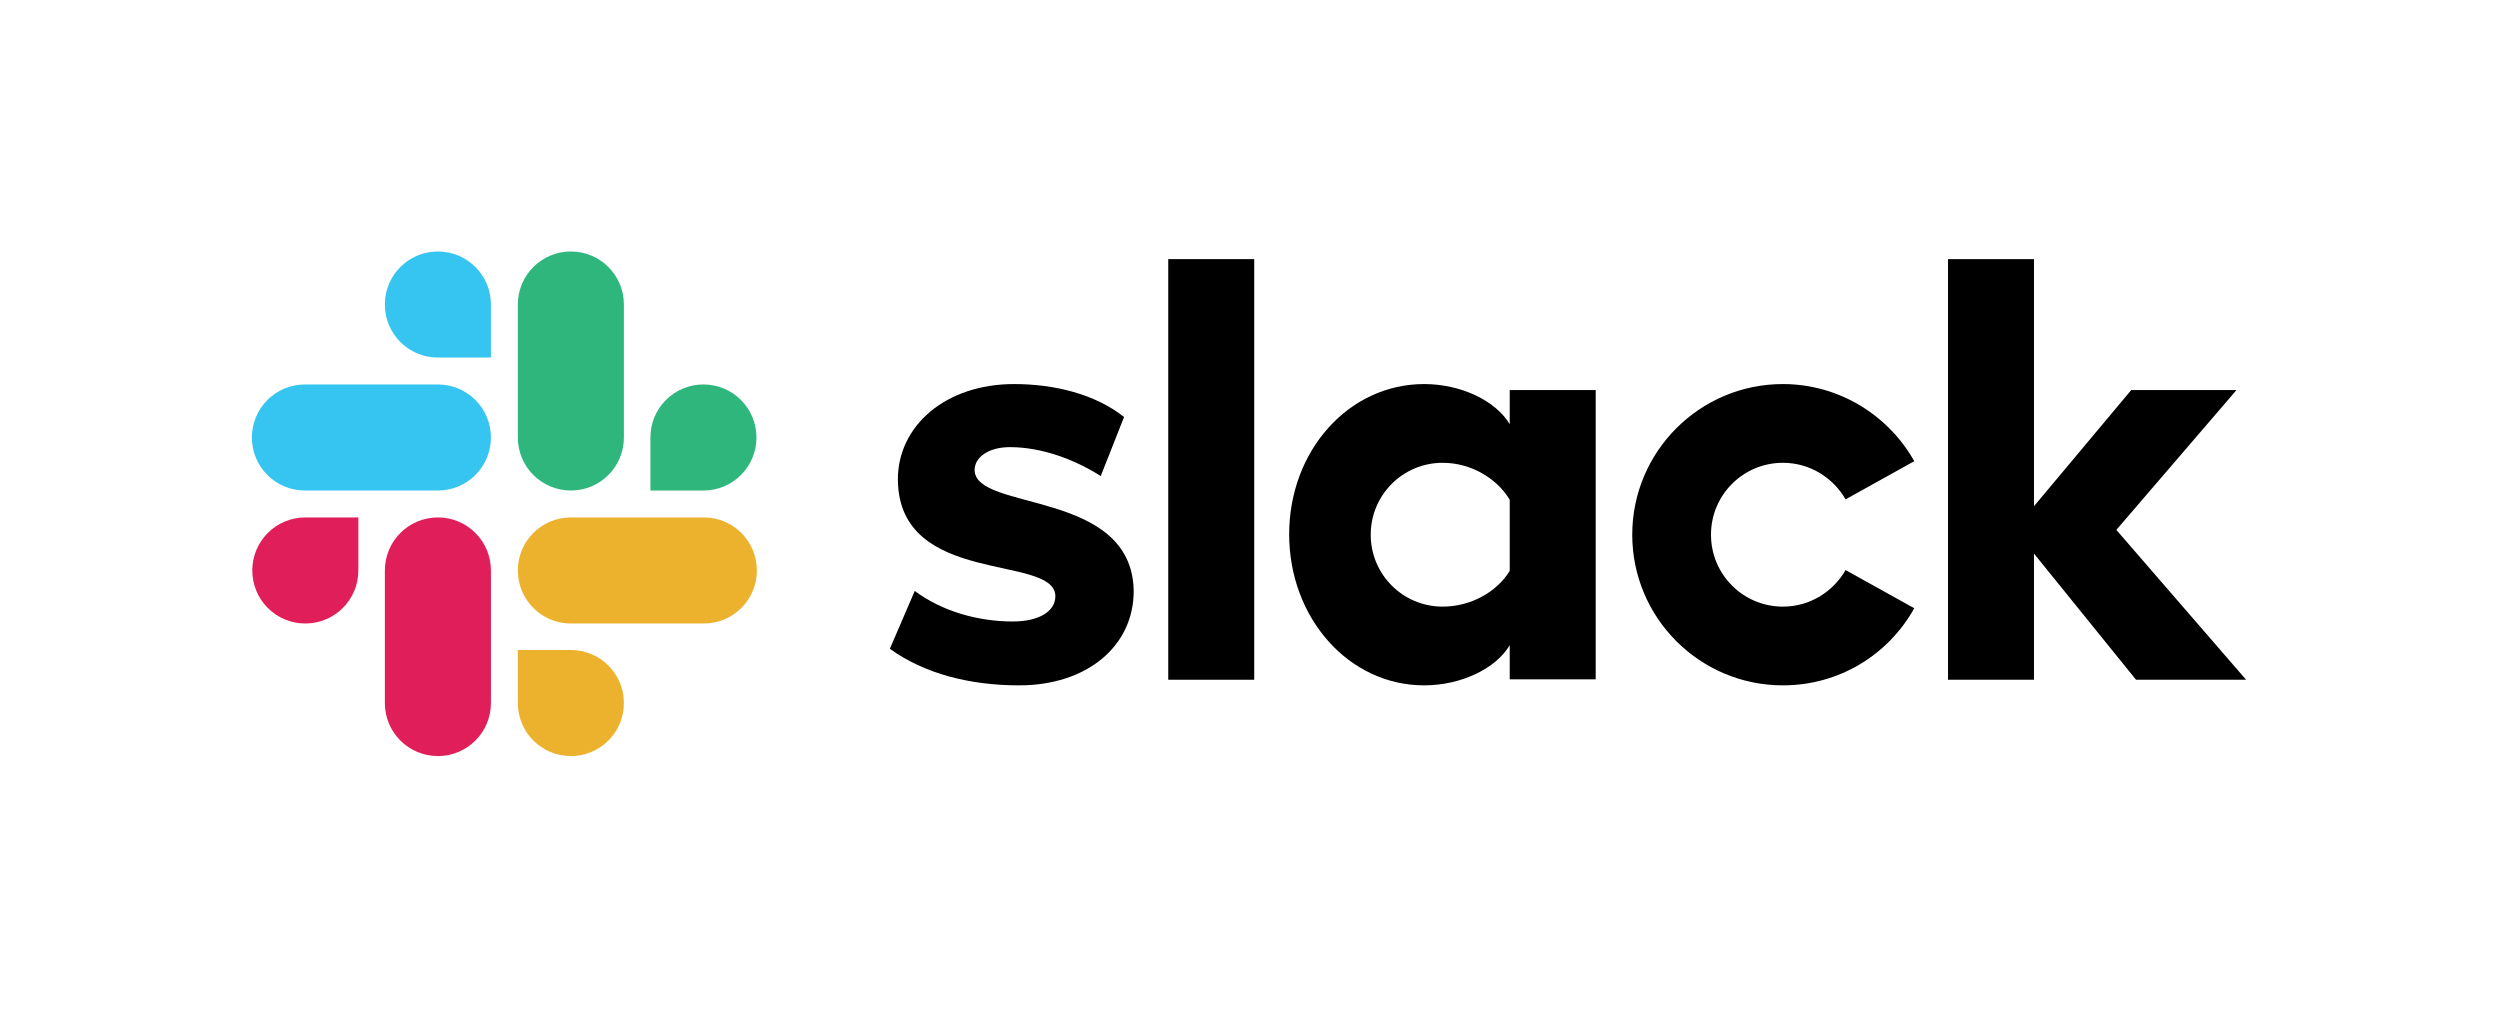
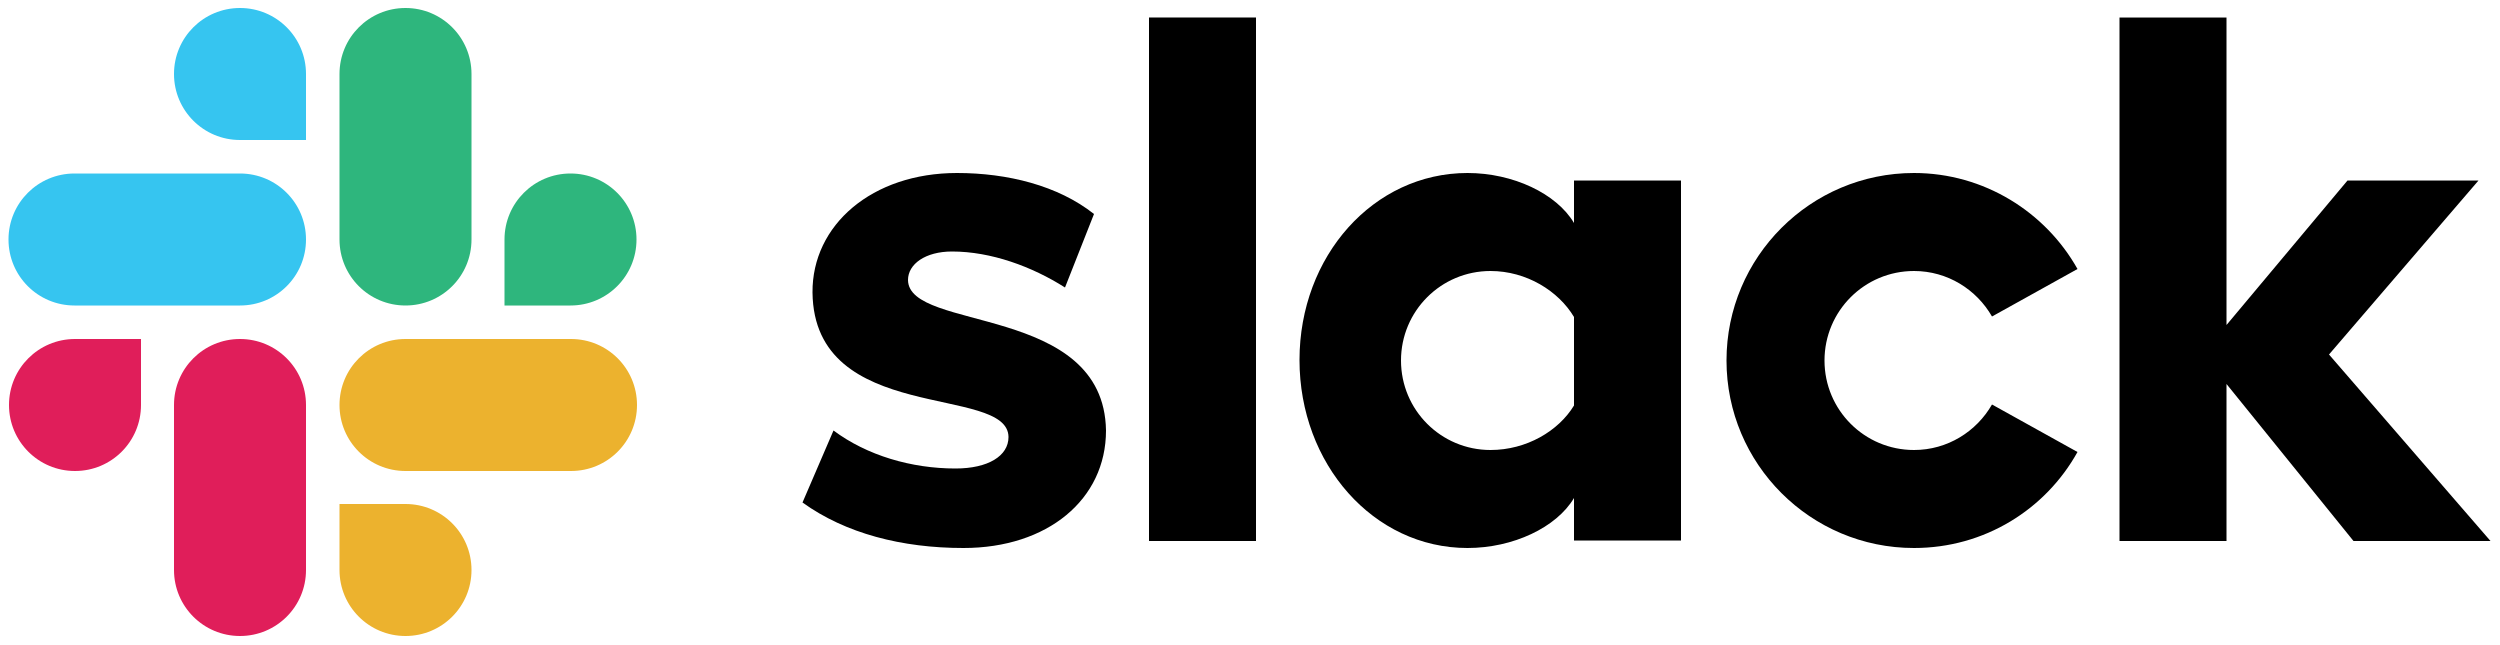
- <svg xmlns="http://www.w3.org/2000/svg" version="1.1" id="Layer_1" x="0px" y="0px" viewBox="0 0 622.3 254.4" style="enable-background:new 0 0 622.3 254.4;" xml:space="preserve">
+ <svg xmlns="http://www.w3.org/2000/svg" version="1.1" id="Layer_1" x="0px" y="0px" viewBox="61 61 500 129" style="enable-background:new 61 61 500 129;" xml:space="preserve">
  <style type="text/css">
	.st0{fill:#E01E5A;}
	.st1{fill:#36C5F0;}
	.st2{fill:#2EB67D;}
	.st3{fill:#ECB22E;}
</style>
  <g>
    <g>
      <path d="M221.5,161.5l6.2-14.4c6.7,5,15.6,7.6,24.4,7.6c6.5,0,10.6-2.5,10.6-6.3c-0.1-10.6-38.9-2.3-39.2-28.9    c-0.1-13.5,11.9-23.9,28.9-23.9c10.1,0,20.2,2.5,27.4,8.2l-5.8,14.7c-6.6-4.2-14.8-7.2-22.6-7.2c-5.3,0-8.8,2.5-8.8,5.7    c0.1,10.4,39.2,4.7,39.6,30.1c0,13.8-11.7,23.5-28.5,23.5C241.4,170.6,230.1,167.7,221.5,161.5" />
      <path d="M459.4,141.9c-3.1,5.4-8.9,9.1-15.6,9.1c-9.9,0-17.9-8-17.9-17.9s8-17.9,17.9-17.9c6.7,0,12.5,3.7,15.6,9.1l17.1-9.5    c-6.4-11.4-18.7-19.2-32.7-19.2c-20.7,0-37.5,16.8-37.5,37.5c0,20.7,16.8,37.5,37.5,37.5c14.1,0,26.3-7.7,32.7-19.2L459.4,141.9z" />
      <rect x="290.8" y="64.5" width="21.4" height="104.7" />
      <polygon points="484.9,64.5 484.9,169.2 506.3,169.2 506.3,137.8 531.7,169.2 559.1,169.2 526.8,131.9 556.7,97.1 530.5,97.1    506.3,126 506.3,64.5   " />
      <path d="M375.8,142.1c-3.1,5.1-9.5,8.9-16.7,8.9c-9.9,0-17.9-8-17.9-17.9s8-17.9,17.9-17.9c7.2,0,13.6,4,16.7,9.2V142.1z     M375.8,97.1v8.5c-3.5-5.9-12.2-10-21.3-10c-18.8,0-33.6,16.6-33.6,37.4c0,20.8,14.8,37.6,33.6,37.6c9.1,0,17.8-4.1,21.3-10v8.5    h21.4v-72H375.8z" />
    </g>
    <g>
      <g>
        <path class="st0" d="M89.2,142c0,7.3-5.9,13.2-13.2,13.2s-13.2-5.9-13.2-13.2s5.9-13.2,13.2-13.2h13.2V142z" />
        <path class="st0" d="M95.8,142c0-7.3,5.9-13.2,13.2-13.2s13.2,5.9,13.2,13.2V175c0,7.3-5.9,13.2-13.2,13.2s-13.2-5.9-13.2-13.2     V142z" />
      </g>
      <g>
        <path class="st1" d="M109,89c-7.3,0-13.2-5.9-13.2-13.2c0-7.3,5.9-13.2,13.2-13.2s13.2,5.9,13.2,13.2V89H109z" />
        <path class="st1" d="M109,95.7c7.3,0,13.2,5.9,13.2,13.2c0,7.3-5.9,13.2-13.2,13.2H75.9c-7.3,0-13.2-5.9-13.2-13.2     c0-7.3,5.9-13.2,13.2-13.2H109z" />
      </g>
      <g>
        <path class="st2" d="M161.9,108.9c0-7.3,5.9-13.2,13.2-13.2s13.2,5.9,13.2,13.2c0,7.3-5.9,13.2-13.2,13.2h-13.2V108.9z" />
        <path class="st2" d="M155.3,108.9c0,7.3-5.9,13.2-13.2,13.2s-13.2-5.9-13.2-13.2V75.8c0-7.3,5.9-13.2,13.2-13.2     s13.2,5.9,13.2,13.2V108.9z" />
      </g>
      <g>
        <path class="st3" d="M142.1,161.8c7.3,0,13.2,5.9,13.2,13.2c0,7.3-5.9,13.2-13.2,13.2s-13.2-5.9-13.2-13.2v-13.2H142.1z" />
        <path class="st3" d="M142.1,155.2c-7.3,0-13.2-5.9-13.2-13.2s5.9-13.2,13.2-13.2h33.1c7.3,0,13.2,5.9,13.2,13.2     s-5.9,13.2-13.2,13.2H142.1z" />
      </g>
    </g>
  </g>
</svg>
